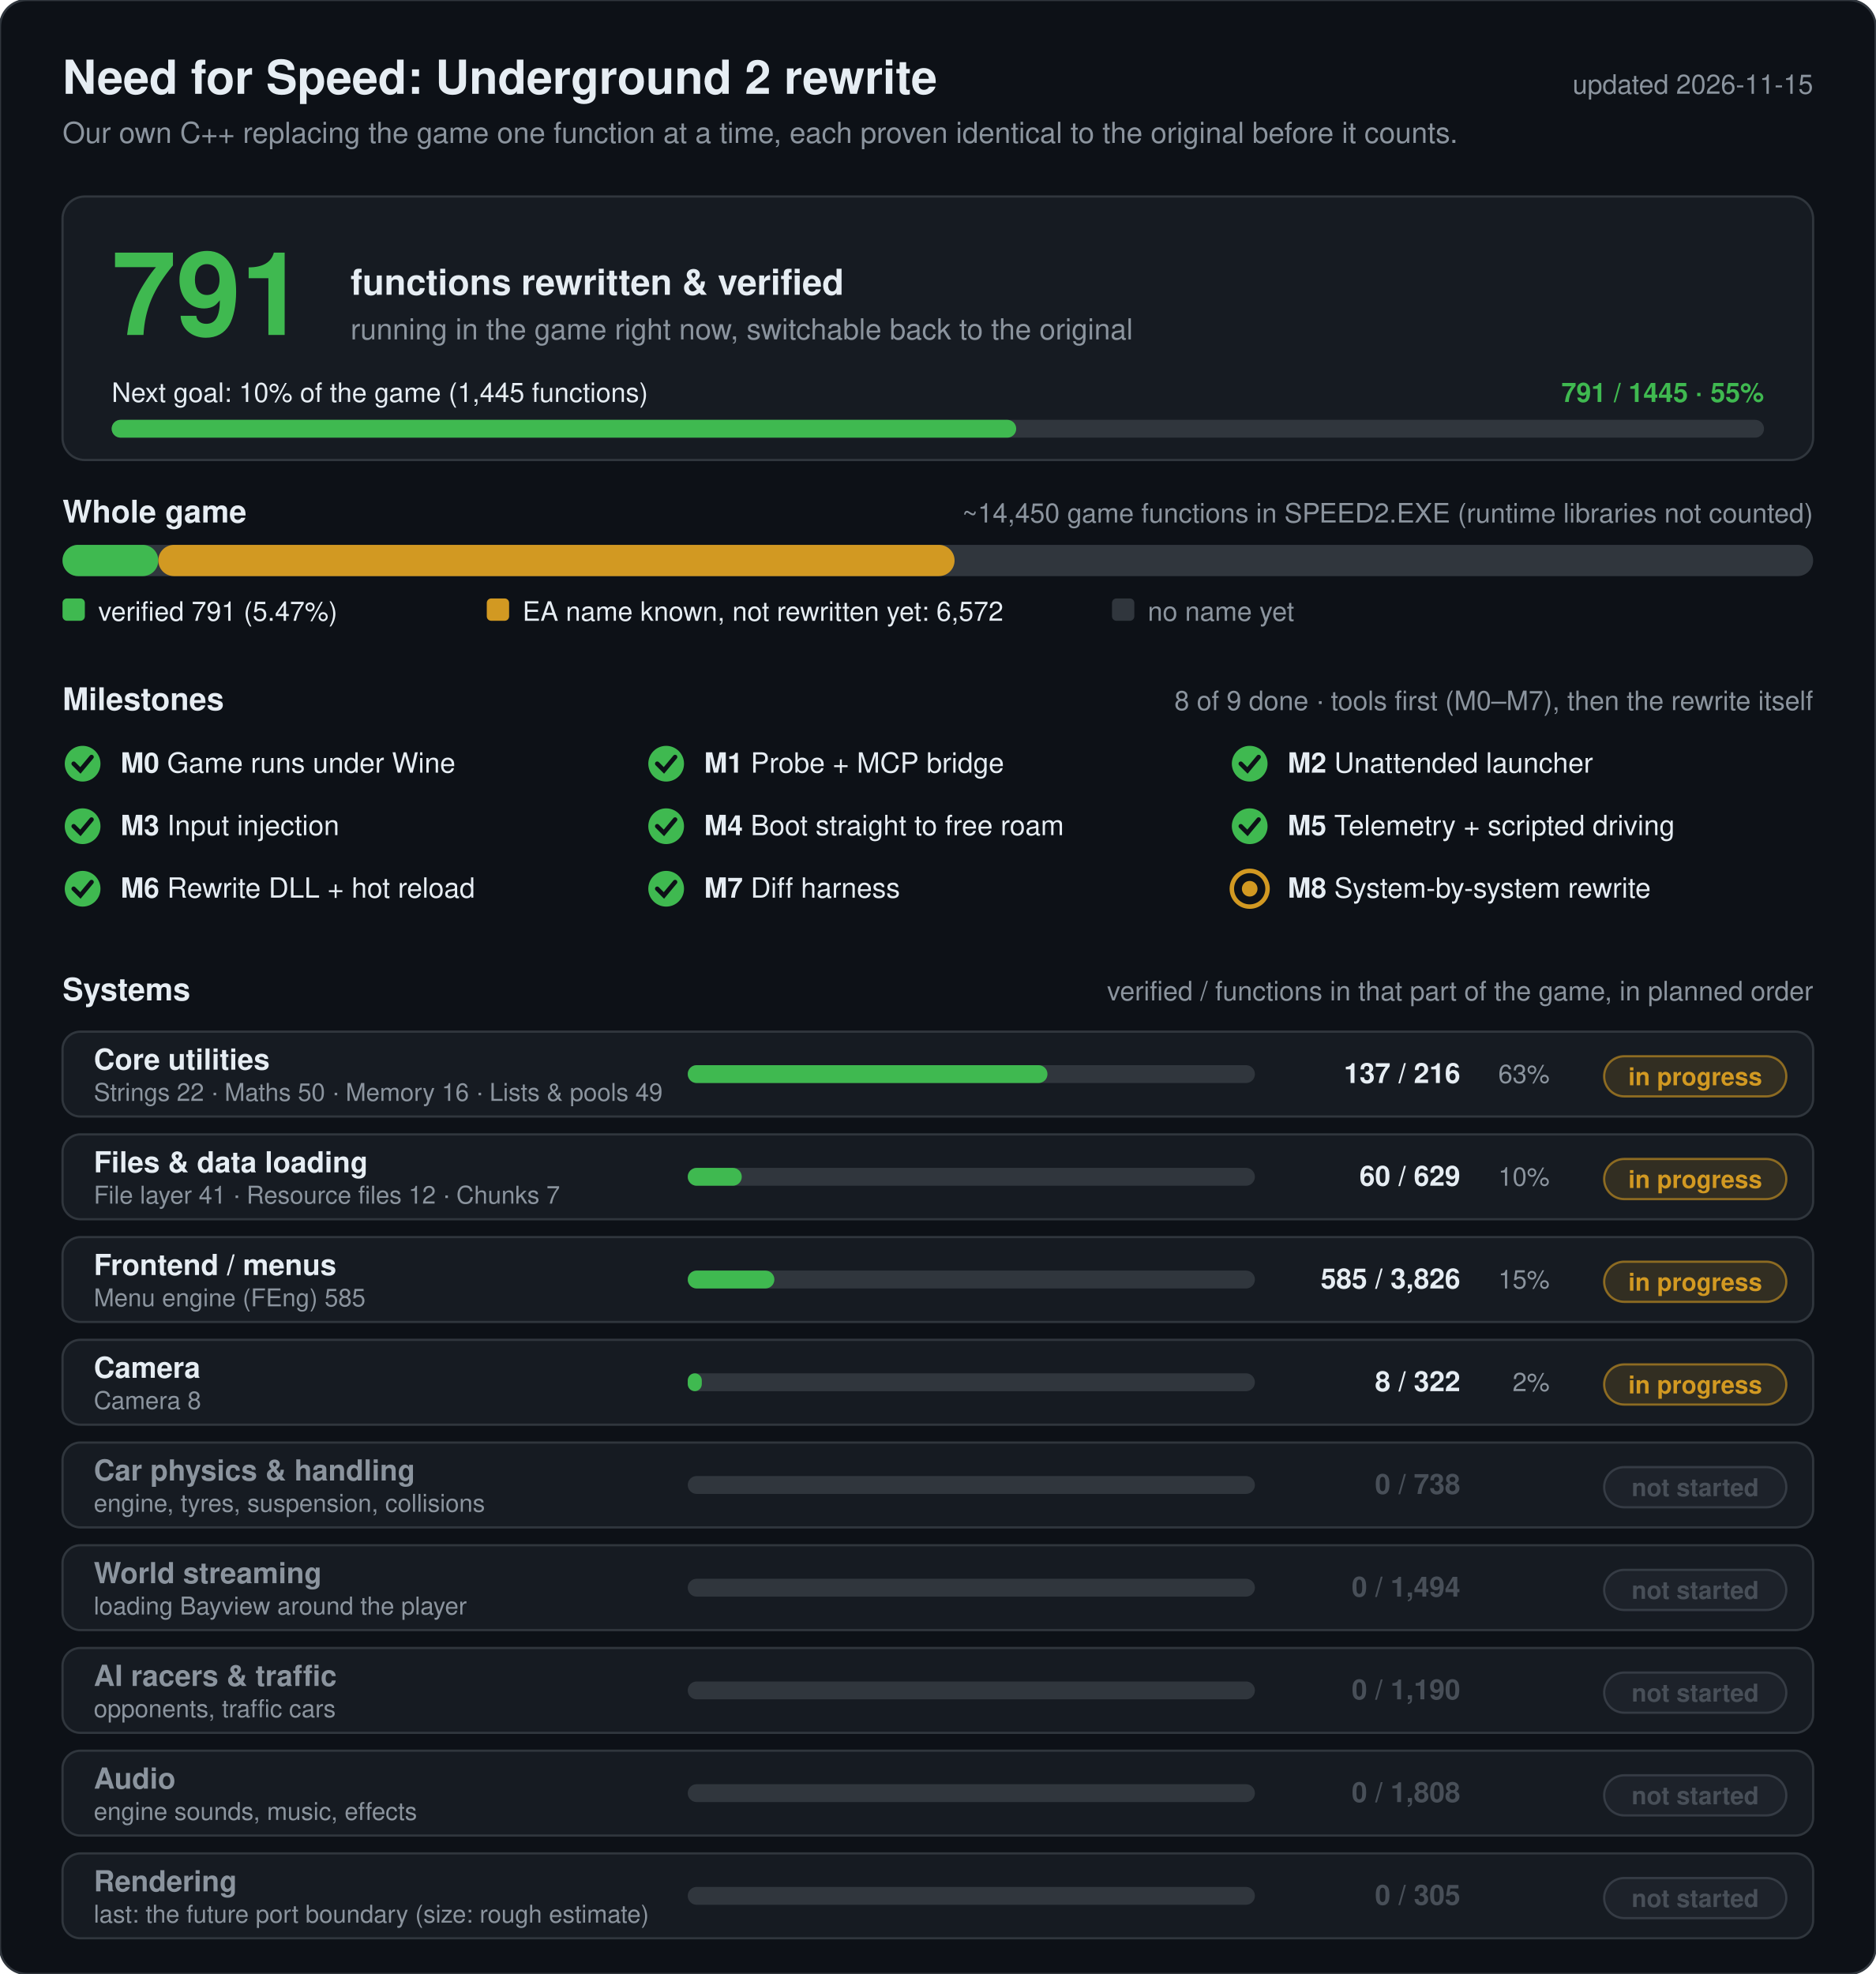
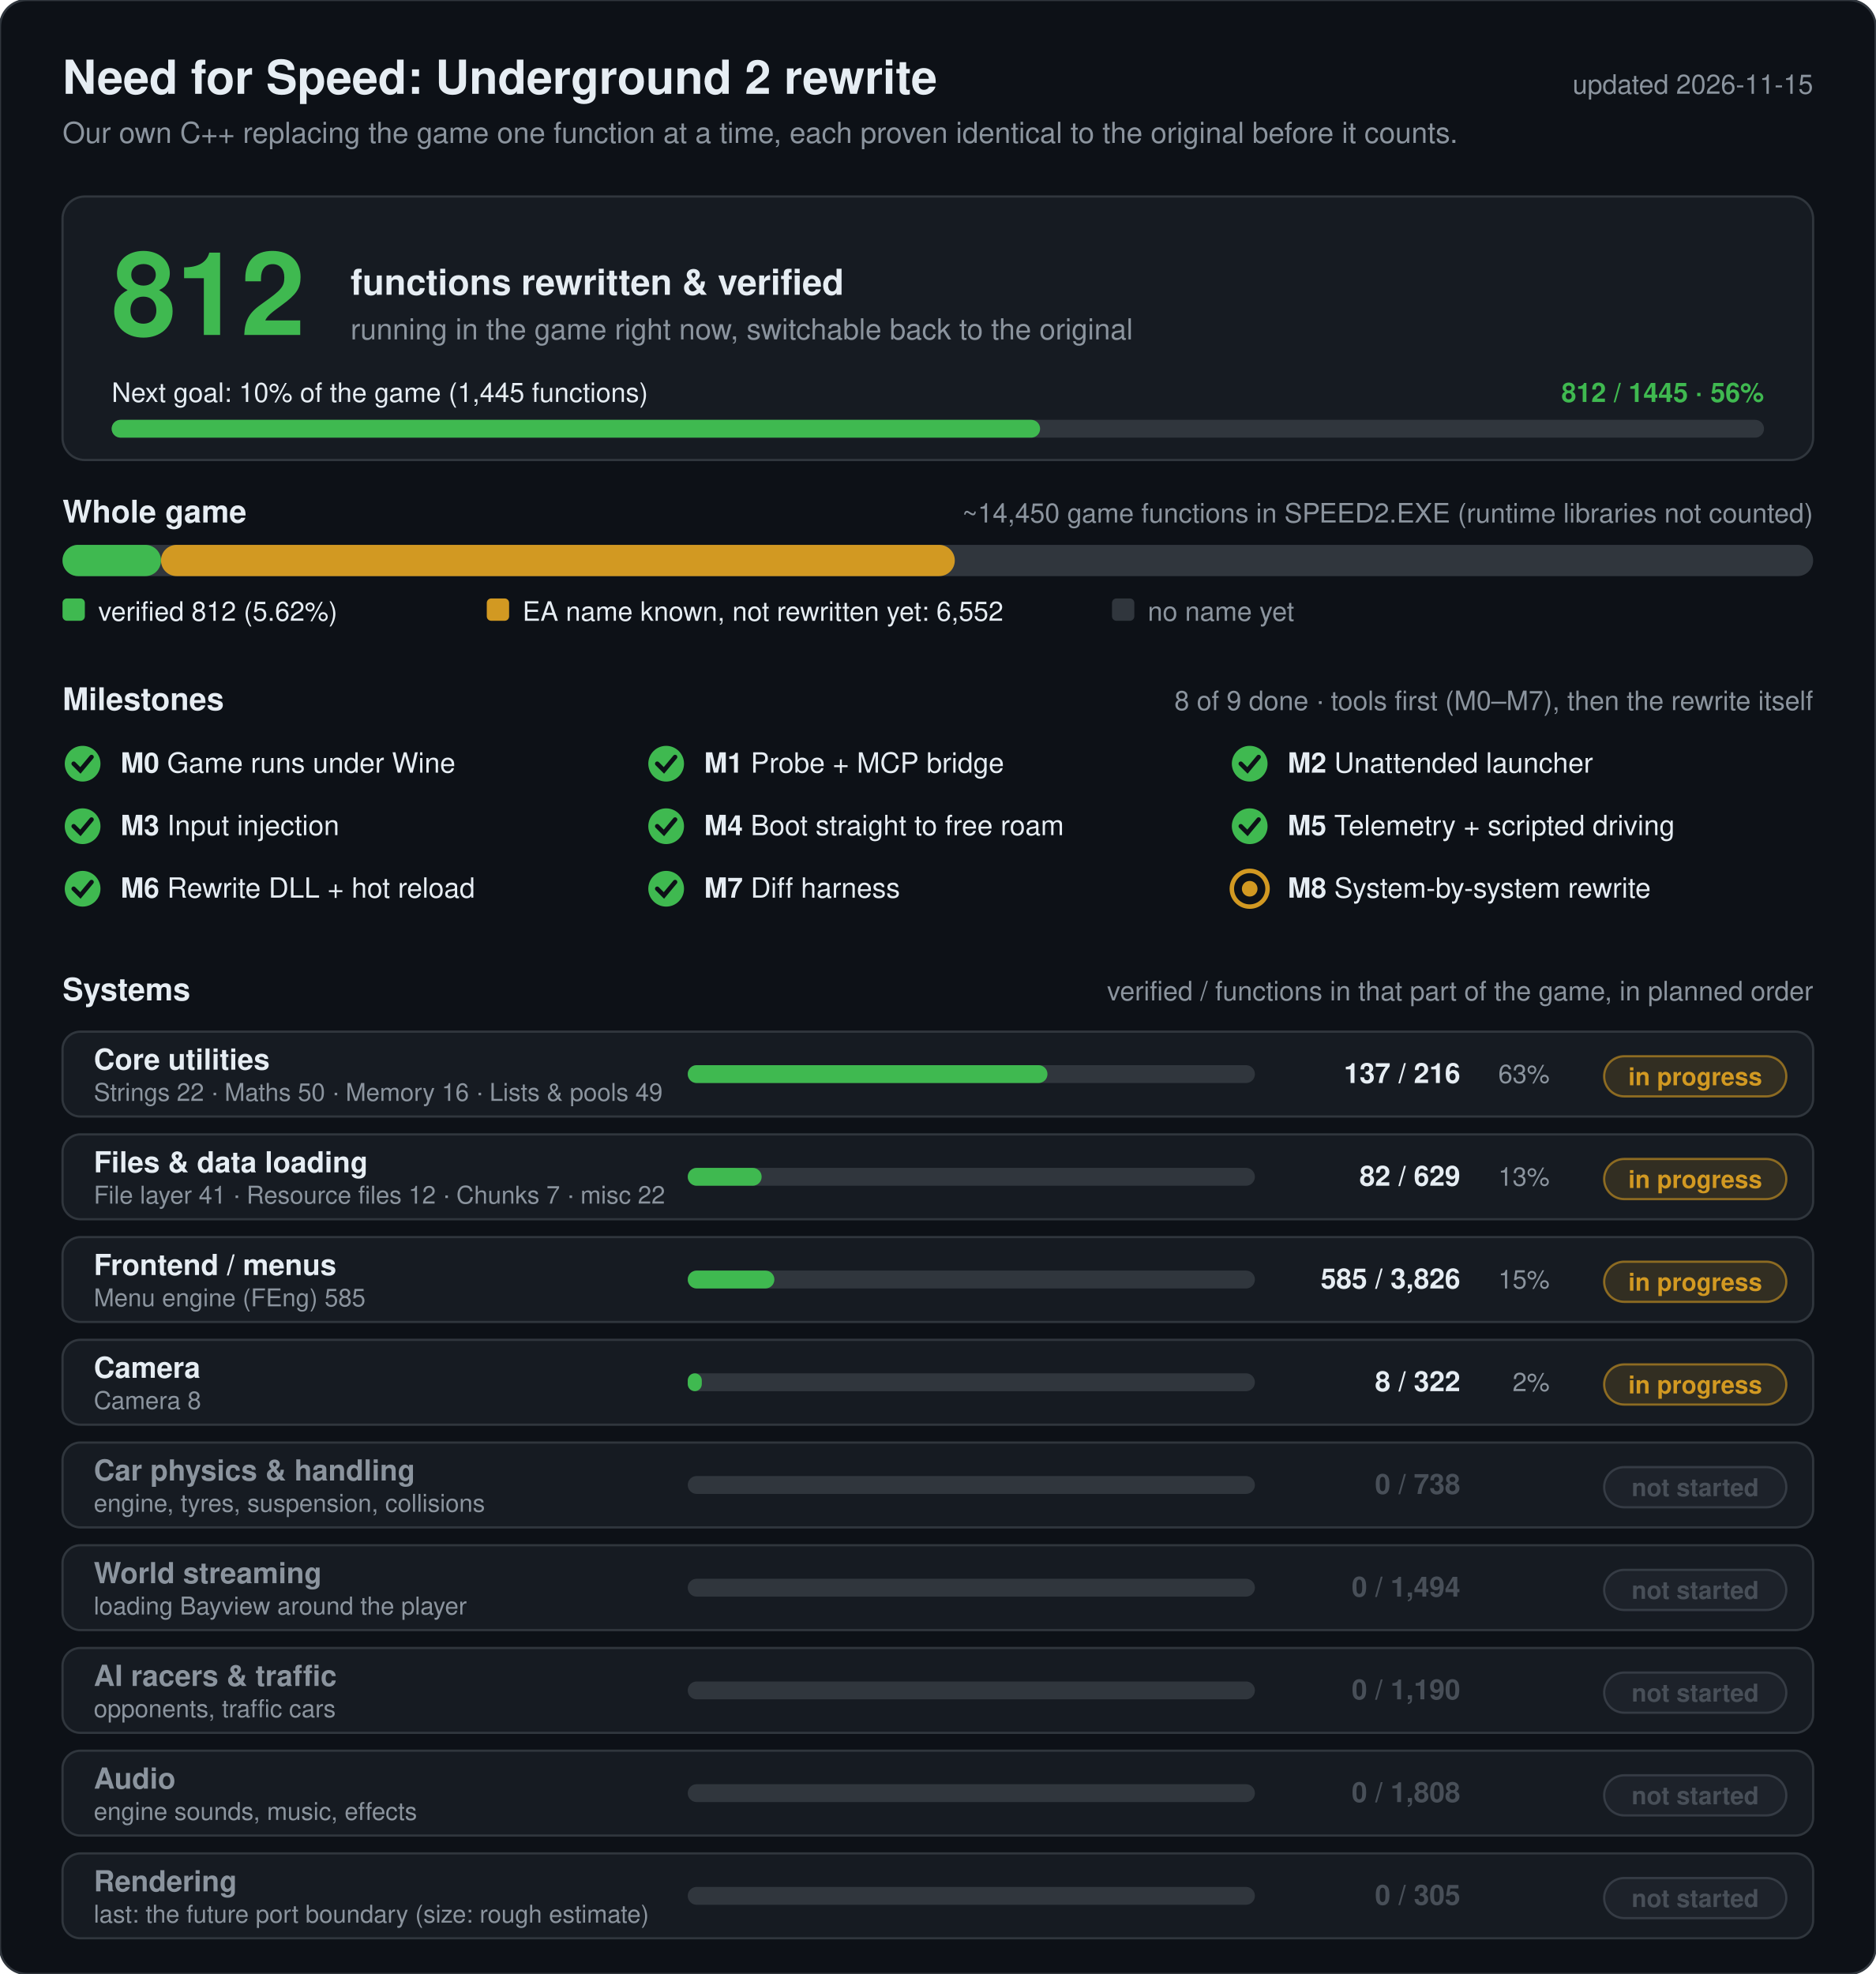
<svg xmlns="http://www.w3.org/2000/svg" width="840" height="884" viewBox="0 0 840 884" font-family="-apple-system, Segoe UI, Helvetica, Arial, sans-serif">
  <rect width="840" height="884" rx="12" fill="#0d1117" stroke="#30363d" />
  <text x="28" y="42" font-size="21" font-weight="700" fill="#e6edf3">Need for Speed: Underground 2 rewrite</text>
  <text x="812" y="42" font-size="12" fill="#8b949e" text-anchor="end">updated 2026-11-15</text>
  <text x="28" y="64" font-size="13" fill="#8b949e">Our own C++ replacing the game one function at a time, each proven identical to the original before it counts.</text>
  <rect x="28" y="88" width="784" height="118" rx="10" fill="#161b22" stroke="#30363d" />
-   <text x="50" y="150" font-size="52" font-weight="800" fill="#3fb950">791</text>
+   <text x="50" y="150" font-size="52" font-weight="800" fill="#3fb950">812</text>
  <text x="157" y="132" font-size="16" font-weight="600" fill="#e6edf3">functions rewritten &amp; verified</text>
  <text x="157" y="152" font-size="13" fill="#8b949e">running in the game right now, switchable back to the original</text>
  <text x="50" y="180" font-size="12" fill="#e6edf3">Next goal: 10% of the game (1,445 functions)</text>
-   <text x="790" y="180" font-size="12" font-weight="700" fill="#3fb950" text-anchor="end">791 / 1445 · 55%</text>
+   <text x="790" y="180" font-size="12" font-weight="700" fill="#3fb950" text-anchor="end">812 / 1445 · 56%</text>
  <rect x="50" y="188" width="740" height="8" rx="4.0" fill="#30363d" />
-   <rect x="50.0" y="188" width="405.1" height="8" rx="4.0" fill="#3fb950" />
+   <rect x="50.0" y="188" width="415.8" height="8" rx="4.0" fill="#3fb950" />
  <text x="28" y="234" font-size="14" font-weight="600" fill="#e6edf3">Whole game</text>
  <text x="812" y="234" font-size="12" fill="#8b949e" text-anchor="end">~14,450 game functions in SPEED2.EXE (runtime libraries not counted)</text>
  <rect x="28" y="244" width="784" height="14" rx="7.0" fill="#30363d" />
-   <rect x="28.0" y="244" width="42.9" height="14" rx="7.0" fill="#3fb950" />
-   <rect x="70.9" y="244" width="356.6" height="14" rx="7.0" fill="#d29922" />
+   <rect x="28.0" y="244" width="44.1" height="14" rx="7.0" fill="#3fb950" />
+   <rect x="72.1" y="244" width="355.5" height="14" rx="7.0" fill="#d29922" />
  <rect x="28" y="268" width="10" height="10" rx="2" fill="#3fb950" />
-   <text x="44" y="278" font-size="12" fill="#e6edf3">verified 791 (5.47%)</text>
+   <text x="44" y="278" font-size="12" fill="#e6edf3">verified 812 (5.62%)</text>
  <rect x="218" y="268" width="10" height="10" rx="2" fill="#d29922" />
-   <text x="234" y="278" font-size="12" fill="#e6edf3">EA name known, not rewritten yet: 6,572</text>
+   <text x="234" y="278" font-size="12" fill="#e6edf3">EA name known, not rewritten yet: 6,552</text>
  <rect x="498" y="268" width="10" height="10" rx="2" fill="#30363d" />
  <text x="514" y="278" font-size="12" fill="#8b949e">no name yet</text>
  <text x="28" y="318" font-size="14" font-weight="600" fill="#e6edf3">Milestones</text>
  <text x="812" y="318" font-size="12" fill="#8b949e" text-anchor="end">8 of 9 done · tools first (M0–M7), then the rewrite itself</text>
  <circle cx="37.0" cy="342" r="8" fill="#3fb950" />
  <path d="M33.0 342 l3 3 l5 -6" stroke="#0d1117" stroke-width="2" fill="none" stroke-linecap="round" />
  <text x="54.0" y="346" font-size="12.5" fill="#e6edf3">
    <tspan font-weight="700">M0</tspan> Game runs under Wine</text>
  <circle cx="298.333" cy="342" r="8" fill="#3fb950" />
  <path d="M294.333 342 l3 3 l5 -6" stroke="#0d1117" stroke-width="2" fill="none" stroke-linecap="round" />
  <text x="315.333" y="346" font-size="12.5" fill="#e6edf3">
    <tspan font-weight="700">M1</tspan> Probe + MCP bridge</text>
  <circle cx="559.667" cy="342" r="8" fill="#3fb950" />
  <path d="M555.667 342 l3 3 l5 -6" stroke="#0d1117" stroke-width="2" fill="none" stroke-linecap="round" />
  <text x="576.667" y="346" font-size="12.5" fill="#e6edf3">
    <tspan font-weight="700">M2</tspan> Unattended launcher</text>
  <circle cx="37.0" cy="370" r="8" fill="#3fb950" />
  <path d="M33.0 370 l3 3 l5 -6" stroke="#0d1117" stroke-width="2" fill="none" stroke-linecap="round" />
  <text x="54.0" y="374" font-size="12.5" fill="#e6edf3">
    <tspan font-weight="700">M3</tspan> Input injection</text>
  <circle cx="298.333" cy="370" r="8" fill="#3fb950" />
  <path d="M294.333 370 l3 3 l5 -6" stroke="#0d1117" stroke-width="2" fill="none" stroke-linecap="round" />
  <text x="315.333" y="374" font-size="12.5" fill="#e6edf3">
    <tspan font-weight="700">M4</tspan> Boot straight to free roam</text>
  <circle cx="559.667" cy="370" r="8" fill="#3fb950" />
  <path d="M555.667 370 l3 3 l5 -6" stroke="#0d1117" stroke-width="2" fill="none" stroke-linecap="round" />
  <text x="576.667" y="374" font-size="12.5" fill="#e6edf3">
    <tspan font-weight="700">M5</tspan> Telemetry + scripted driving</text>
  <circle cx="37.0" cy="398" r="8" fill="#3fb950" />
  <path d="M33.0 398 l3 3 l5 -6" stroke="#0d1117" stroke-width="2" fill="none" stroke-linecap="round" />
  <text x="54.0" y="402" font-size="12.5" fill="#e6edf3">
    <tspan font-weight="700">M6</tspan> Rewrite DLL + hot reload</text>
  <circle cx="298.333" cy="398" r="8" fill="#3fb950" />
  <path d="M294.333 398 l3 3 l5 -6" stroke="#0d1117" stroke-width="2" fill="none" stroke-linecap="round" />
  <text x="315.333" y="402" font-size="12.5" fill="#e6edf3">
    <tspan font-weight="700">M7</tspan> Diff harness</text>
  <circle cx="559.667" cy="398" r="8" fill="none" stroke="#d29922" stroke-width="2" />
  <circle cx="559.667" cy="398" r="3.5" fill="#d29922" />
  <text x="576.667" y="402" font-size="12.5" fill="#e6edf3">
    <tspan font-weight="700">M8</tspan> System-by-system rewrite</text>
  <text x="28" y="448" font-size="14" font-weight="600" fill="#e6edf3">Systems</text>
  <text x="812" y="448" font-size="12" fill="#8b949e" text-anchor="end">verified / functions in that part of the game, in planned order</text>
  <rect x="28" y="462" width="784" height="38" rx="8" fill="#161b22" stroke="#30363d" />
  <text x="42" y="479" font-size="13" font-weight="600" fill="#e6edf3">Core utilities</text>
  <text x="42" y="493" font-size="11" fill="#8b949e">Strings 22 · Maths 50 · Memory 16 · Lists &amp; pools 49</text>
  <rect x="308" y="477" width="254" height="8" rx="4.0" fill="#30363d" />
  <rect x="308.0" y="477" width="161.1" height="8" rx="4.0" fill="#3fb950" />
  <text x="654" y="485" font-size="12.5" font-weight="700" fill="#e6edf3" text-anchor="end">137 / 216</text>
  <text x="694" y="485" font-size="11.5" fill="#8b949e" text-anchor="end">63%</text>
  <rect x="718.4" y="473" width="81.6" height="18" rx="9" fill="#d29922" fill-opacity="0.15" stroke="#d29922" stroke-opacity="0.6" />
  <text x="759.2" y="486" font-size="11" font-weight="600" fill="#d29922" text-anchor="middle">in progress</text>
  <rect x="28" y="508" width="784" height="38" rx="8" fill="#161b22" stroke="#30363d" />
  <text x="42" y="525" font-size="13" font-weight="600" fill="#e6edf3">Files &amp; data loading</text>
-   <text x="42" y="539" font-size="11" fill="#8b949e">File layer 41 · Resource files 12 · Chunks 7</text>
+   <text x="42" y="539" font-size="11" fill="#8b949e">File layer 41 · Resource files 12 · Chunks 7 · misc 22</text>
  <rect x="308" y="523" width="254" height="8" rx="4.0" fill="#30363d" />
-   <rect x="308.0" y="523" width="24.2" height="8" rx="4.0" fill="#3fb950" />
-   <text x="654" y="531" font-size="12.5" font-weight="700" fill="#e6edf3" text-anchor="end">60 / 629</text>
-   <text x="694" y="531" font-size="11.5" fill="#8b949e" text-anchor="end">10%</text>
+   <rect x="308.0" y="523" width="33.1" height="8" rx="4.0" fill="#3fb950" />
+   <text x="654" y="531" font-size="12.5" font-weight="700" fill="#e6edf3" text-anchor="end">82 / 629</text>
+   <text x="694" y="531" font-size="11.5" fill="#8b949e" text-anchor="end">13%</text>
  <rect x="718.4" y="519" width="81.6" height="18" rx="9" fill="#d29922" fill-opacity="0.15" stroke="#d29922" stroke-opacity="0.6" />
  <text x="759.2" y="532" font-size="11" font-weight="600" fill="#d29922" text-anchor="middle">in progress</text>
  <rect x="28" y="554" width="784" height="38" rx="8" fill="#161b22" stroke="#30363d" />
  <text x="42" y="571" font-size="13" font-weight="600" fill="#e6edf3">Frontend / menus</text>
  <text x="42" y="585" font-size="11" fill="#8b949e">Menu engine (FEng) 585</text>
  <rect x="308" y="569" width="254" height="8" rx="4.0" fill="#30363d" />
  <rect x="308.0" y="569" width="38.8" height="8" rx="4.0" fill="#3fb950" />
  <text x="654" y="577" font-size="12.5" font-weight="700" fill="#e6edf3" text-anchor="end">585 / 3,826</text>
  <text x="694" y="577" font-size="11.5" fill="#8b949e" text-anchor="end">15%</text>
  <rect x="718.4" y="565" width="81.6" height="18" rx="9" fill="#d29922" fill-opacity="0.15" stroke="#d29922" stroke-opacity="0.6" />
  <text x="759.2" y="578" font-size="11" font-weight="600" fill="#d29922" text-anchor="middle">in progress</text>
  <rect x="28" y="600" width="784" height="38" rx="8" fill="#161b22" stroke="#30363d" />
  <text x="42" y="617" font-size="13" font-weight="600" fill="#e6edf3">Camera</text>
  <text x="42" y="631" font-size="11" fill="#8b949e">Camera 8</text>
  <rect x="308" y="615" width="254" height="8" rx="4.0" fill="#30363d" />
  <rect x="308.0" y="615" width="6.3" height="8" rx="3.2" fill="#3fb950" />
  <text x="654" y="623" font-size="12.5" font-weight="700" fill="#e6edf3" text-anchor="end">8 / 322</text>
  <text x="694" y="623" font-size="11.5" fill="#8b949e" text-anchor="end">2%</text>
  <rect x="718.4" y="611" width="81.6" height="18" rx="9" fill="#d29922" fill-opacity="0.15" stroke="#d29922" stroke-opacity="0.6" />
  <text x="759.2" y="624" font-size="11" font-weight="600" fill="#d29922" text-anchor="middle">in progress</text>
  <rect x="28" y="646" width="784" height="38" rx="8" fill="#161b22" stroke="#30363d" />
  <text x="42" y="663" font-size="13" font-weight="600" fill="#8b949e">Car physics &amp; handling</text>
  <text x="42" y="677" font-size="11" fill="#8b949e">engine, tyres, suspension, collisions</text>
  <rect x="308" y="661" width="254" height="8" rx="4.0" fill="#30363d" />
  <text x="654" y="669" font-size="12.5" font-weight="700" fill="#484f58" text-anchor="end">0 / 738</text>
  <rect x="718.4" y="657" width="81.6" height="18" rx="9" fill="#484f58" fill-opacity="0.15" stroke="#484f58" stroke-opacity="0.6" />
  <text x="759.2" y="670" font-size="11" font-weight="600" fill="#484f58" text-anchor="middle">not started</text>
  <rect x="28" y="692" width="784" height="38" rx="8" fill="#161b22" stroke="#30363d" />
  <text x="42" y="709" font-size="13" font-weight="600" fill="#8b949e">World streaming</text>
  <text x="42" y="723" font-size="11" fill="#8b949e">loading Bayview around the player</text>
  <rect x="308" y="707" width="254" height="8" rx="4.0" fill="#30363d" />
  <text x="654" y="715" font-size="12.5" font-weight="700" fill="#484f58" text-anchor="end">0 / 1,494</text>
  <rect x="718.4" y="703" width="81.6" height="18" rx="9" fill="#484f58" fill-opacity="0.15" stroke="#484f58" stroke-opacity="0.6" />
  <text x="759.2" y="716" font-size="11" font-weight="600" fill="#484f58" text-anchor="middle">not started</text>
  <rect x="28" y="738" width="784" height="38" rx="8" fill="#161b22" stroke="#30363d" />
  <text x="42" y="755" font-size="13" font-weight="600" fill="#8b949e">AI racers &amp; traffic</text>
  <text x="42" y="769" font-size="11" fill="#8b949e">opponents, traffic cars</text>
  <rect x="308" y="753" width="254" height="8" rx="4.0" fill="#30363d" />
  <text x="654" y="761" font-size="12.5" font-weight="700" fill="#484f58" text-anchor="end">0 / 1,190</text>
  <rect x="718.4" y="749" width="81.6" height="18" rx="9" fill="#484f58" fill-opacity="0.15" stroke="#484f58" stroke-opacity="0.6" />
  <text x="759.2" y="762" font-size="11" font-weight="600" fill="#484f58" text-anchor="middle">not started</text>
  <rect x="28" y="784" width="784" height="38" rx="8" fill="#161b22" stroke="#30363d" />
  <text x="42" y="801" font-size="13" font-weight="600" fill="#8b949e">Audio</text>
  <text x="42" y="815" font-size="11" fill="#8b949e">engine sounds, music, effects</text>
  <rect x="308" y="799" width="254" height="8" rx="4.0" fill="#30363d" />
  <text x="654" y="807" font-size="12.5" font-weight="700" fill="#484f58" text-anchor="end">0 / 1,808</text>
  <rect x="718.4" y="795" width="81.6" height="18" rx="9" fill="#484f58" fill-opacity="0.15" stroke="#484f58" stroke-opacity="0.6" />
  <text x="759.2" y="808" font-size="11" font-weight="600" fill="#484f58" text-anchor="middle">not started</text>
  <rect x="28" y="830" width="784" height="38" rx="8" fill="#161b22" stroke="#30363d" />
  <text x="42" y="847" font-size="13" font-weight="600" fill="#8b949e">Rendering</text>
  <text x="42" y="861" font-size="11" fill="#8b949e">last: the future port boundary (size: rough estimate)</text>
  <rect x="308" y="845" width="254" height="8" rx="4.0" fill="#30363d" />
  <text x="654" y="853" font-size="12.5" font-weight="700" fill="#484f58" text-anchor="end">0 / 305</text>
  <rect x="718.4" y="841" width="81.6" height="18" rx="9" fill="#484f58" fill-opacity="0.15" stroke="#484f58" stroke-opacity="0.6" />
  <text x="759.2" y="854" font-size="11" font-weight="600" fill="#484f58" text-anchor="middle">not started</text>
</svg>
